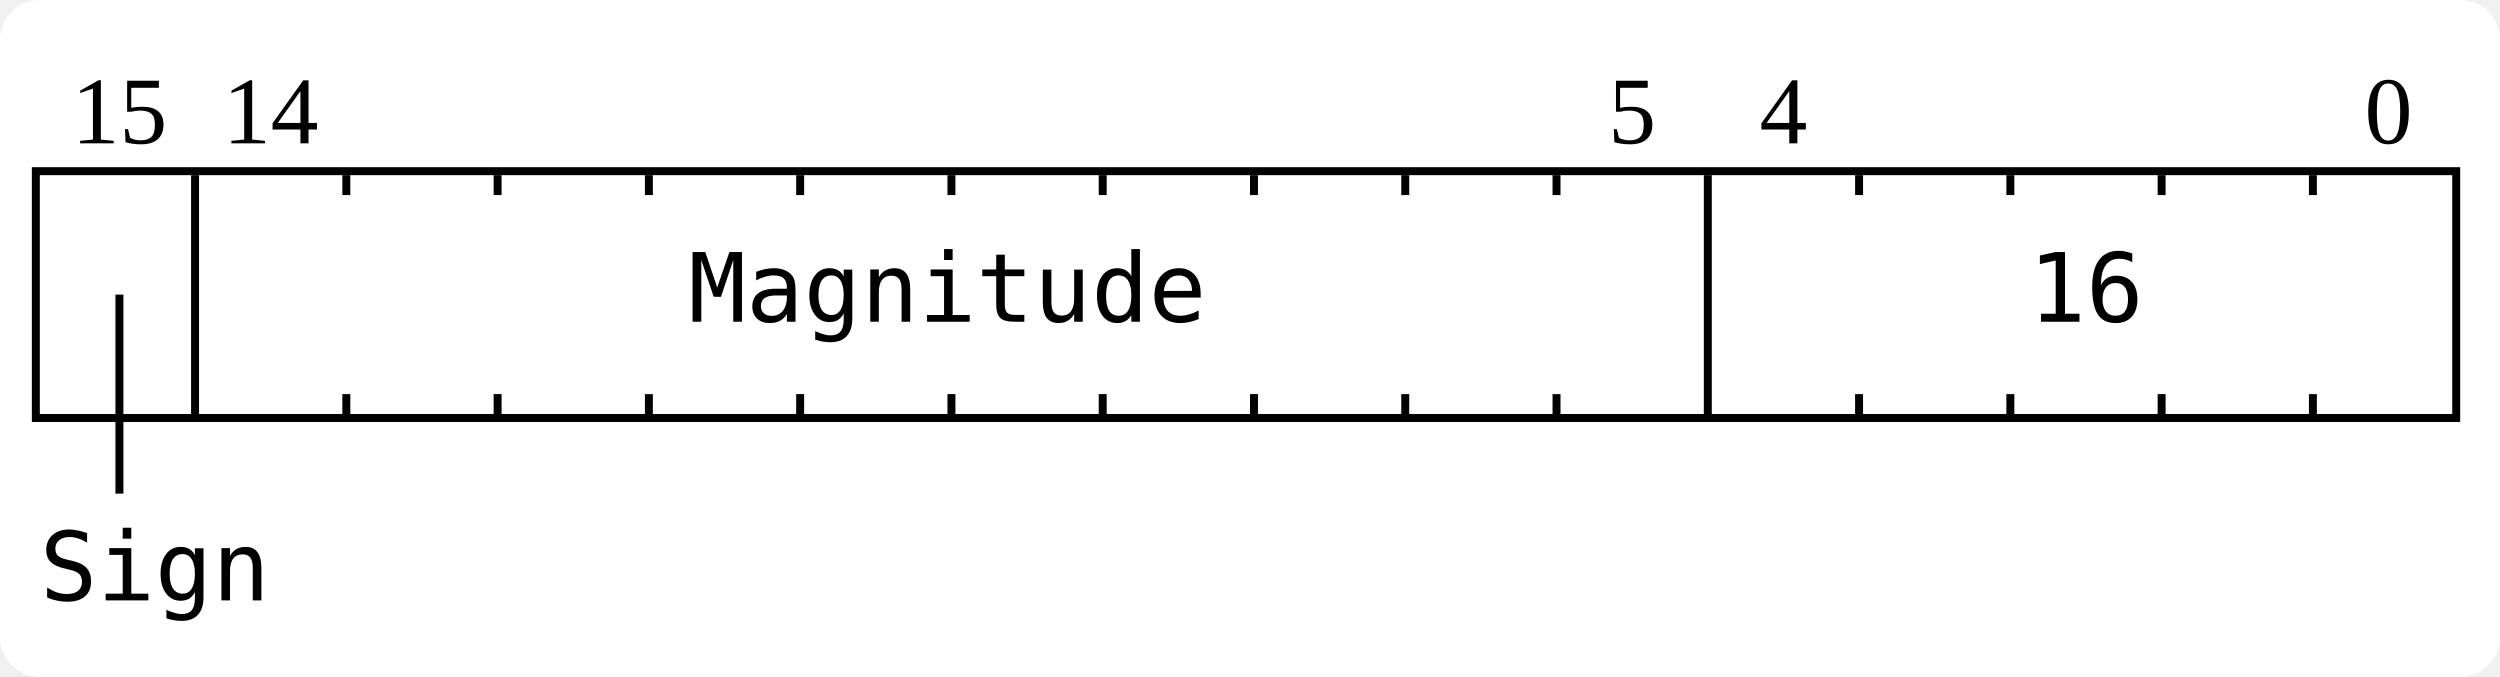
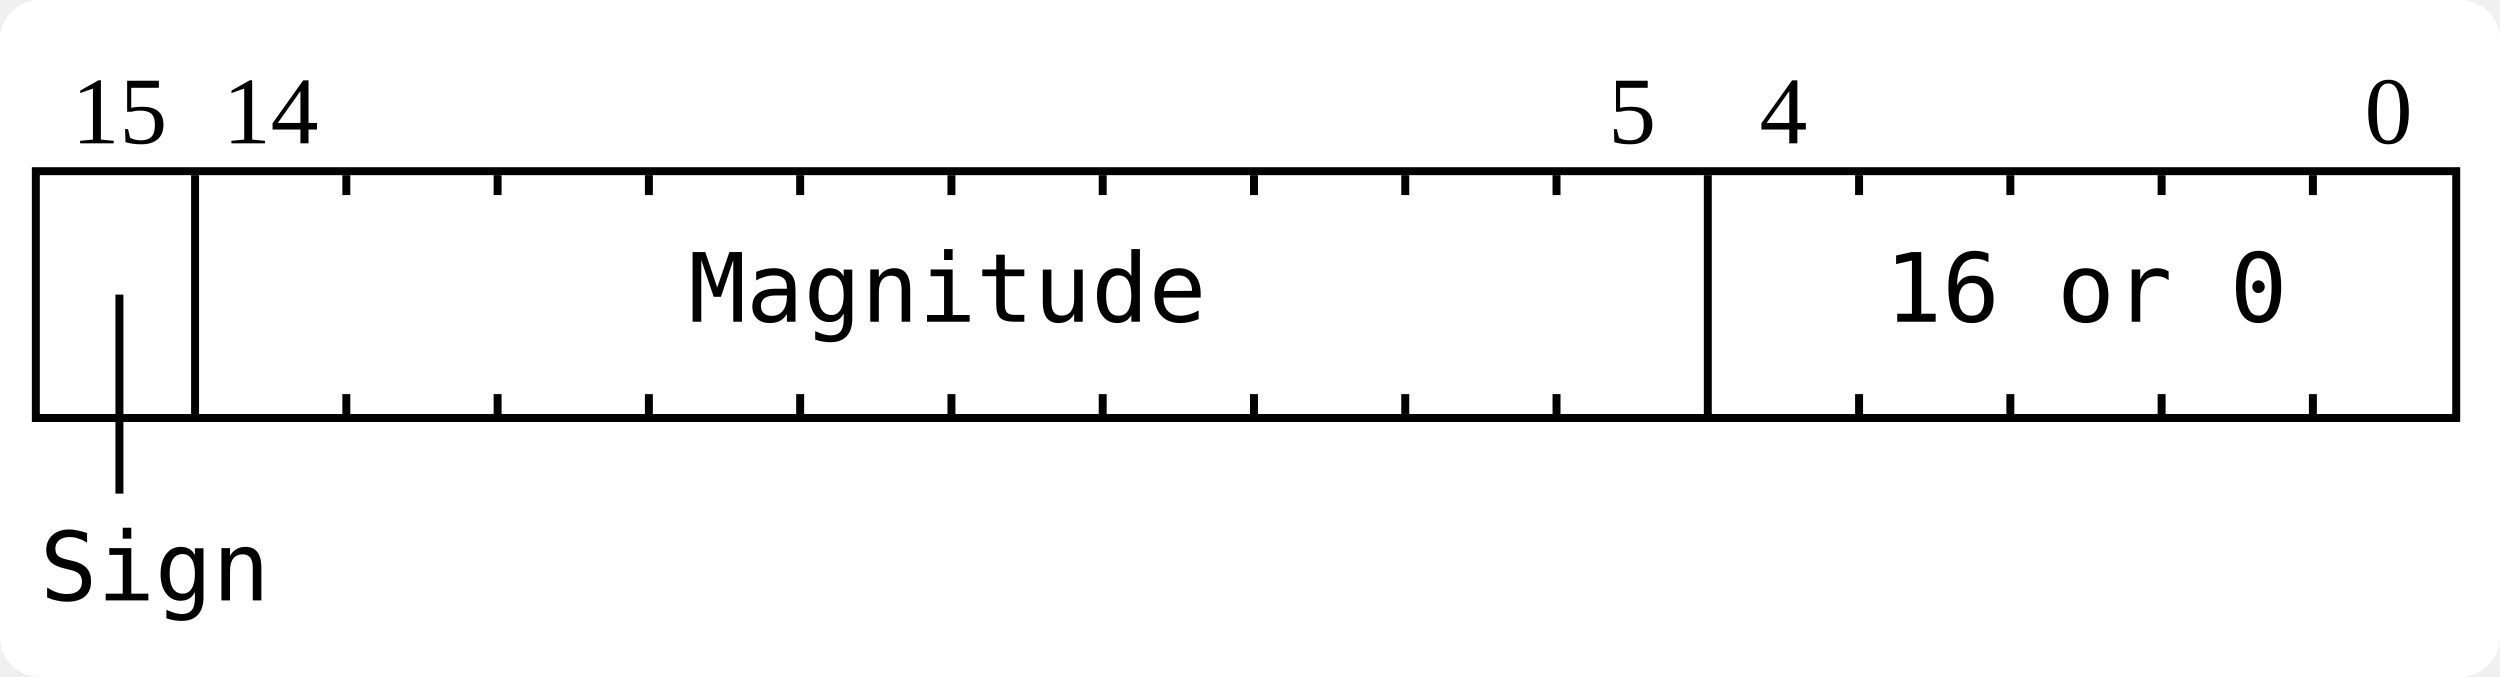
<svg xmlns="http://www.w3.org/2000/svg" version="1.1" width="314" height="85">
  <rect width="314" height="85" rx="5" stroke="transparent" fill="white" />
  <rect x="4.5" y="21.5" width="304" height="31" stroke="black" fill="transparent" stroke-width="1" />
  <text x="300" y="18" text-anchor="middle" dominant-baseline="auto">0</text>
  <text x="224" y="18" text-anchor="middle" dominant-baseline="auto">4</text>
  <text x="262" y="37" text-anchor="middle" dominant-baseline="middle">
-     <tspan font-family="monospace">16</tspan>
+     <tspan font-family="monospace">16 or 0</tspan>
  </text>
  <text x="205" y="18" text-anchor="middle" dominant-baseline="auto">5</text>
  <text x="34" y="18" text-anchor="middle" dominant-baseline="auto">14</text>
  <text x="119" y="37" text-anchor="middle" dominant-baseline="middle">
    <tspan font-family="monospace">Magnitude</tspan>
  </text>
  <text x="15" y="18" text-anchor="middle" dominant-baseline="auto">15</text>
  <path d="M 15 37 L 15 62" stroke="black" fill="transparent" stroke-width="1" />
  <text x="5" y="72" text-anchor="start" dominant-baseline="middle">
    <tspan font-family="monospace">Sign</tspan>
  </text>
  <path d="M 290.5 22 L 290.5 24.5" stroke="black" fill="transparent" stroke-width="1" />
  <path d="M 290.5 49.5 L 290.5 52" stroke="black" fill="transparent" stroke-width="1" />
  <path d="M 271.5 22 L 271.5 24.5" stroke="black" fill="transparent" stroke-width="1" />
  <path d="M 271.5 49.5 L 271.5 52" stroke="black" fill="transparent" stroke-width="1" />
  <path d="M 252.5 22 L 252.5 24.5" stroke="black" fill="transparent" stroke-width="1" />
  <path d="M 252.5 49.5 L 252.5 52" stroke="black" fill="transparent" stroke-width="1" />
  <path d="M 233.5 22 L 233.5 24.5" stroke="black" fill="transparent" stroke-width="1" />
  <path d="M 233.5 49.5 L 233.5 52" stroke="black" fill="transparent" stroke-width="1" />
  <path d="M 214.5 22 L 214.5 52" stroke="black" fill="transparent" stroke-width="1" />
  <path d="M 195.5 22 L 195.5 24.5" stroke="black" fill="transparent" stroke-width="1" />
  <path d="M 195.5 49.5 L 195.5 52" stroke="black" fill="transparent" stroke-width="1" />
  <path d="M 176.5 22 L 176.5 24.5" stroke="black" fill="transparent" stroke-width="1" />
  <path d="M 176.5 49.5 L 176.5 52" stroke="black" fill="transparent" stroke-width="1" />
  <path d="M 157.5 22 L 157.5 24.5" stroke="black" fill="transparent" stroke-width="1" />
  <path d="M 157.5 49.5 L 157.5 52" stroke="black" fill="transparent" stroke-width="1" />
  <path d="M 138.5 22 L 138.5 24.5" stroke="black" fill="transparent" stroke-width="1" />
  <path d="M 138.5 49.5 L 138.5 52" stroke="black" fill="transparent" stroke-width="1" />
  <path d="M 119.5 22 L 119.5 24.5" stroke="black" fill="transparent" stroke-width="1" />
  <path d="M 119.5 49.5 L 119.5 52" stroke="black" fill="transparent" stroke-width="1" />
  <path d="M 100.5 22 L 100.5 24.5" stroke="black" fill="transparent" stroke-width="1" />
  <path d="M 100.5 49.5 L 100.5 52" stroke="black" fill="transparent" stroke-width="1" />
  <path d="M 81.5 22 L 81.5 24.5" stroke="black" fill="transparent" stroke-width="1" />
  <path d="M 81.5 49.5 L 81.5 52" stroke="black" fill="transparent" stroke-width="1" />
  <path d="M 62.5 22 L 62.5 24.5" stroke="black" fill="transparent" stroke-width="1" />
  <path d="M 62.5 49.5 L 62.5 52" stroke="black" fill="transparent" stroke-width="1" />
  <path d="M 43.5 22 L 43.5 24.5" stroke="black" fill="transparent" stroke-width="1" />
  <path d="M 43.5 49.5 L 43.5 52" stroke="black" fill="transparent" stroke-width="1" />
  <path d="M 24.5 22 L 24.5 52" stroke="black" fill="transparent" stroke-width="1" />
</svg>
